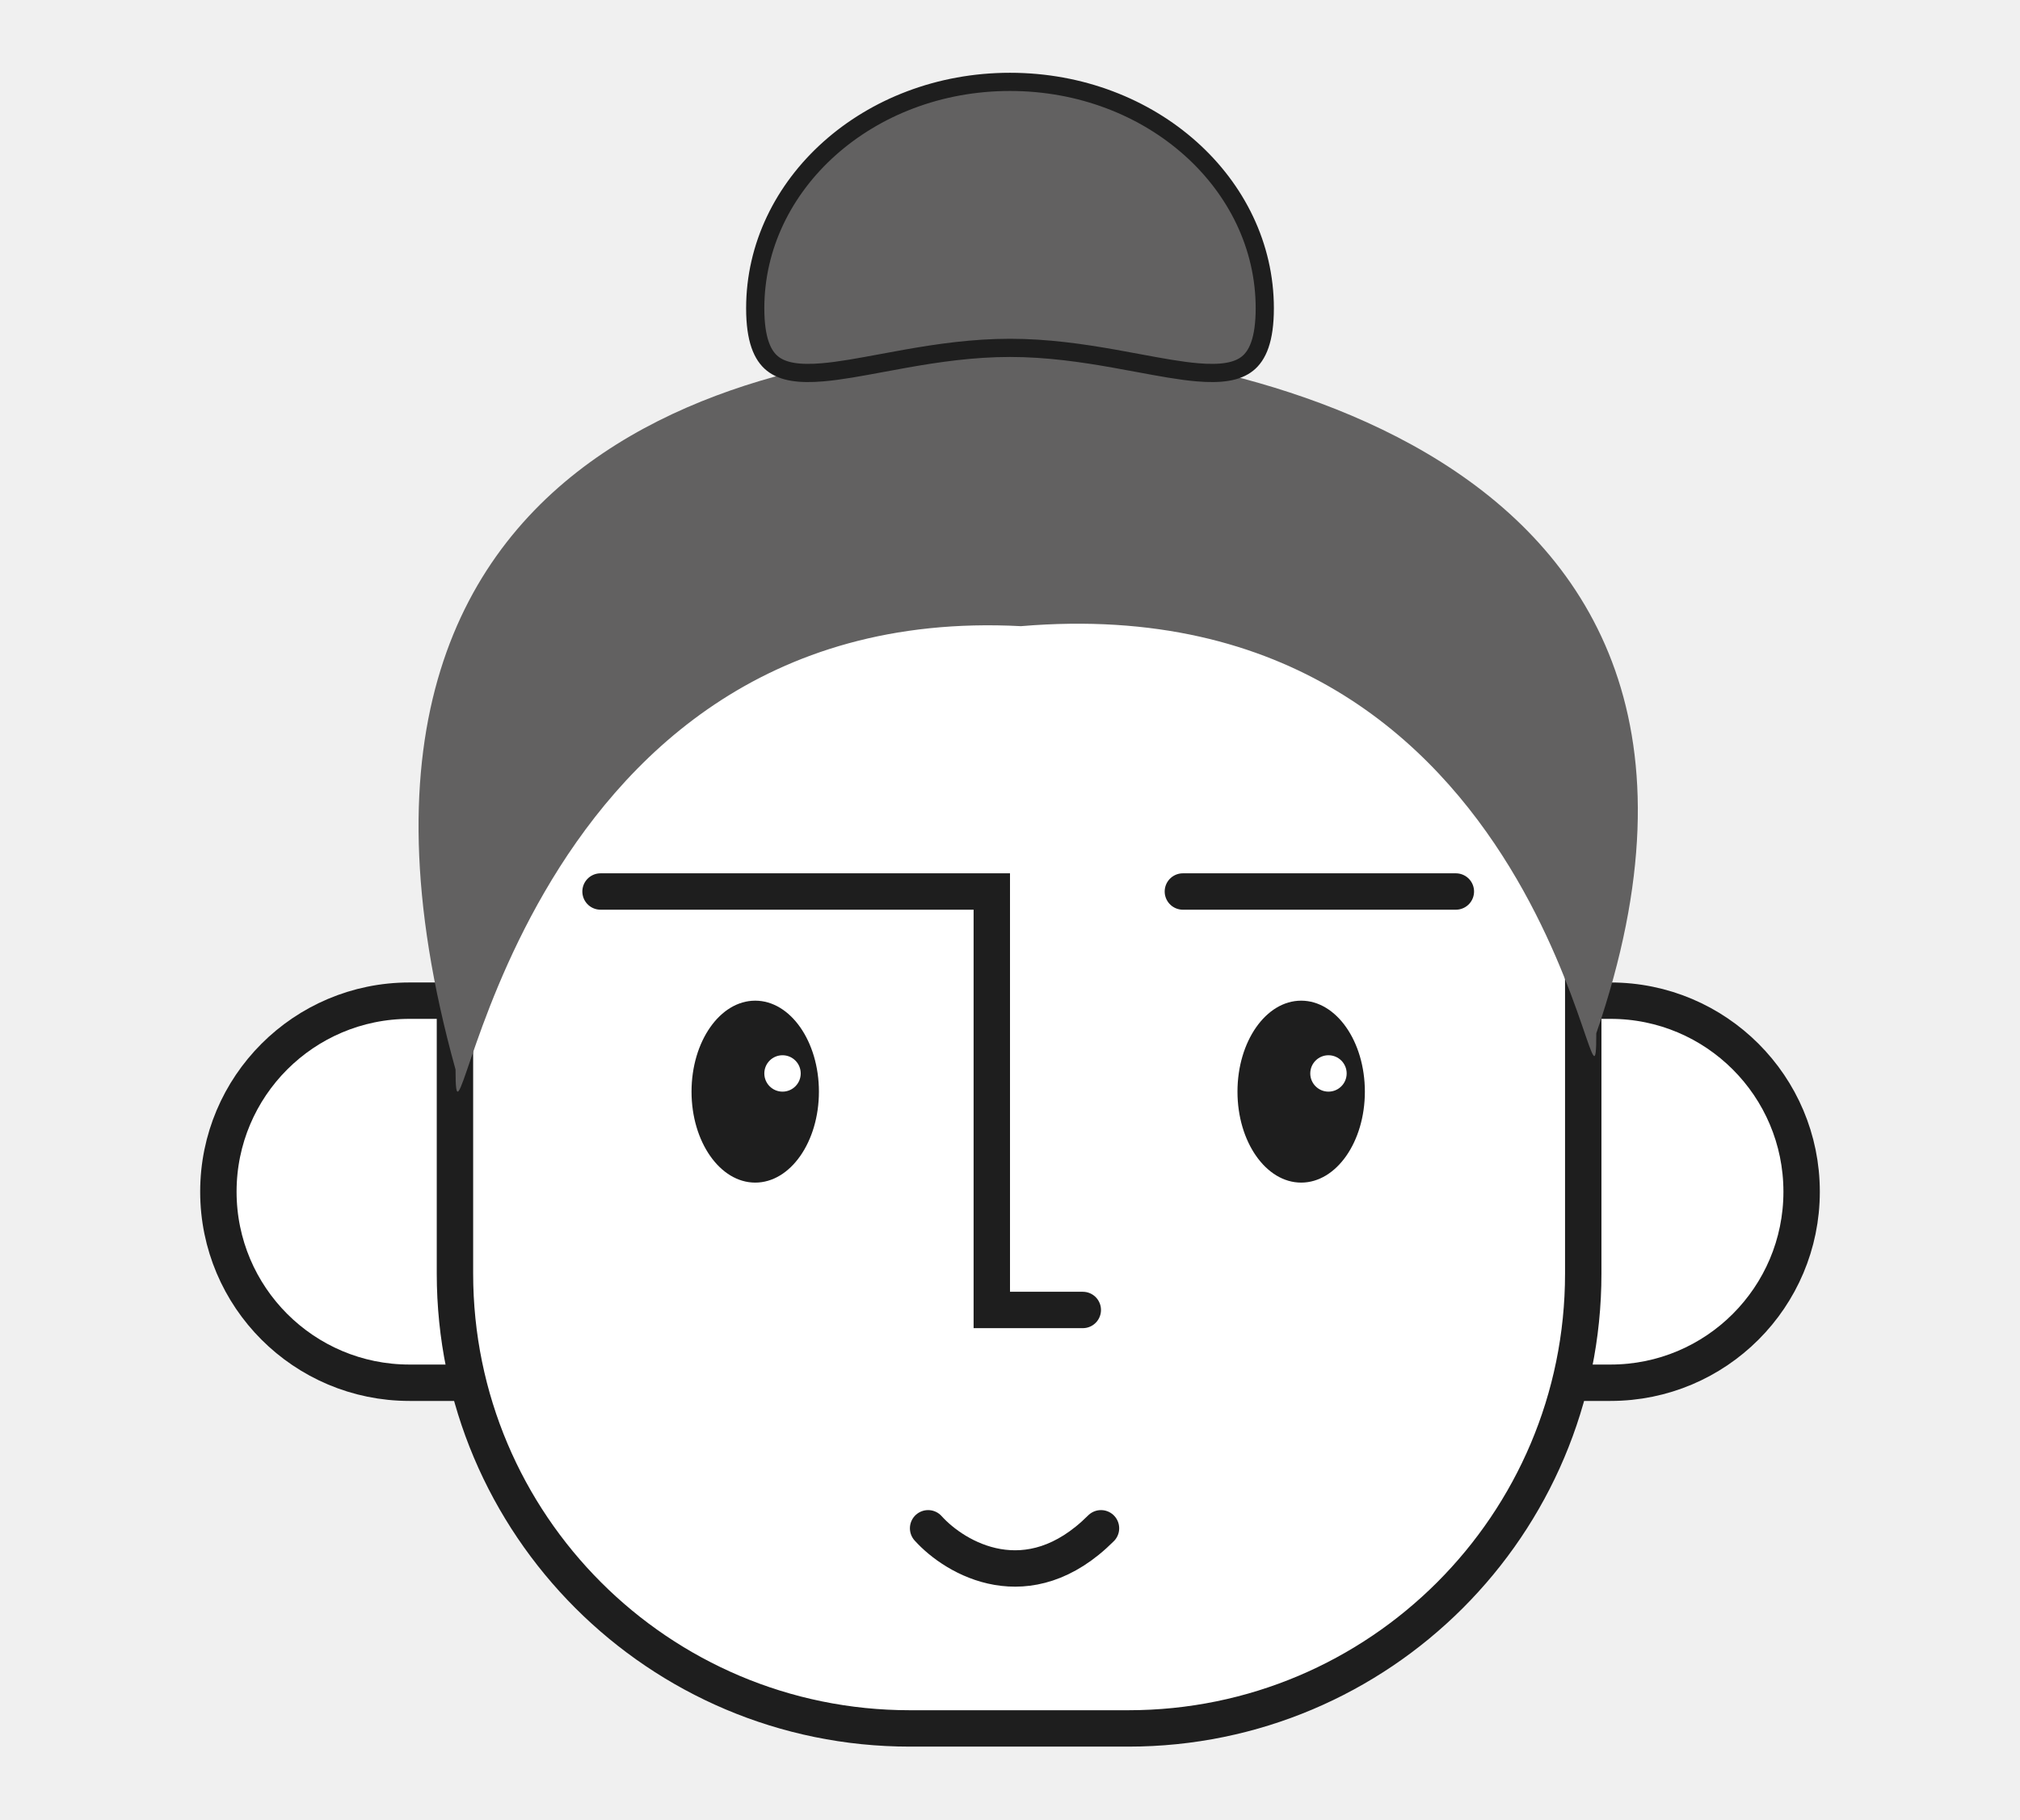
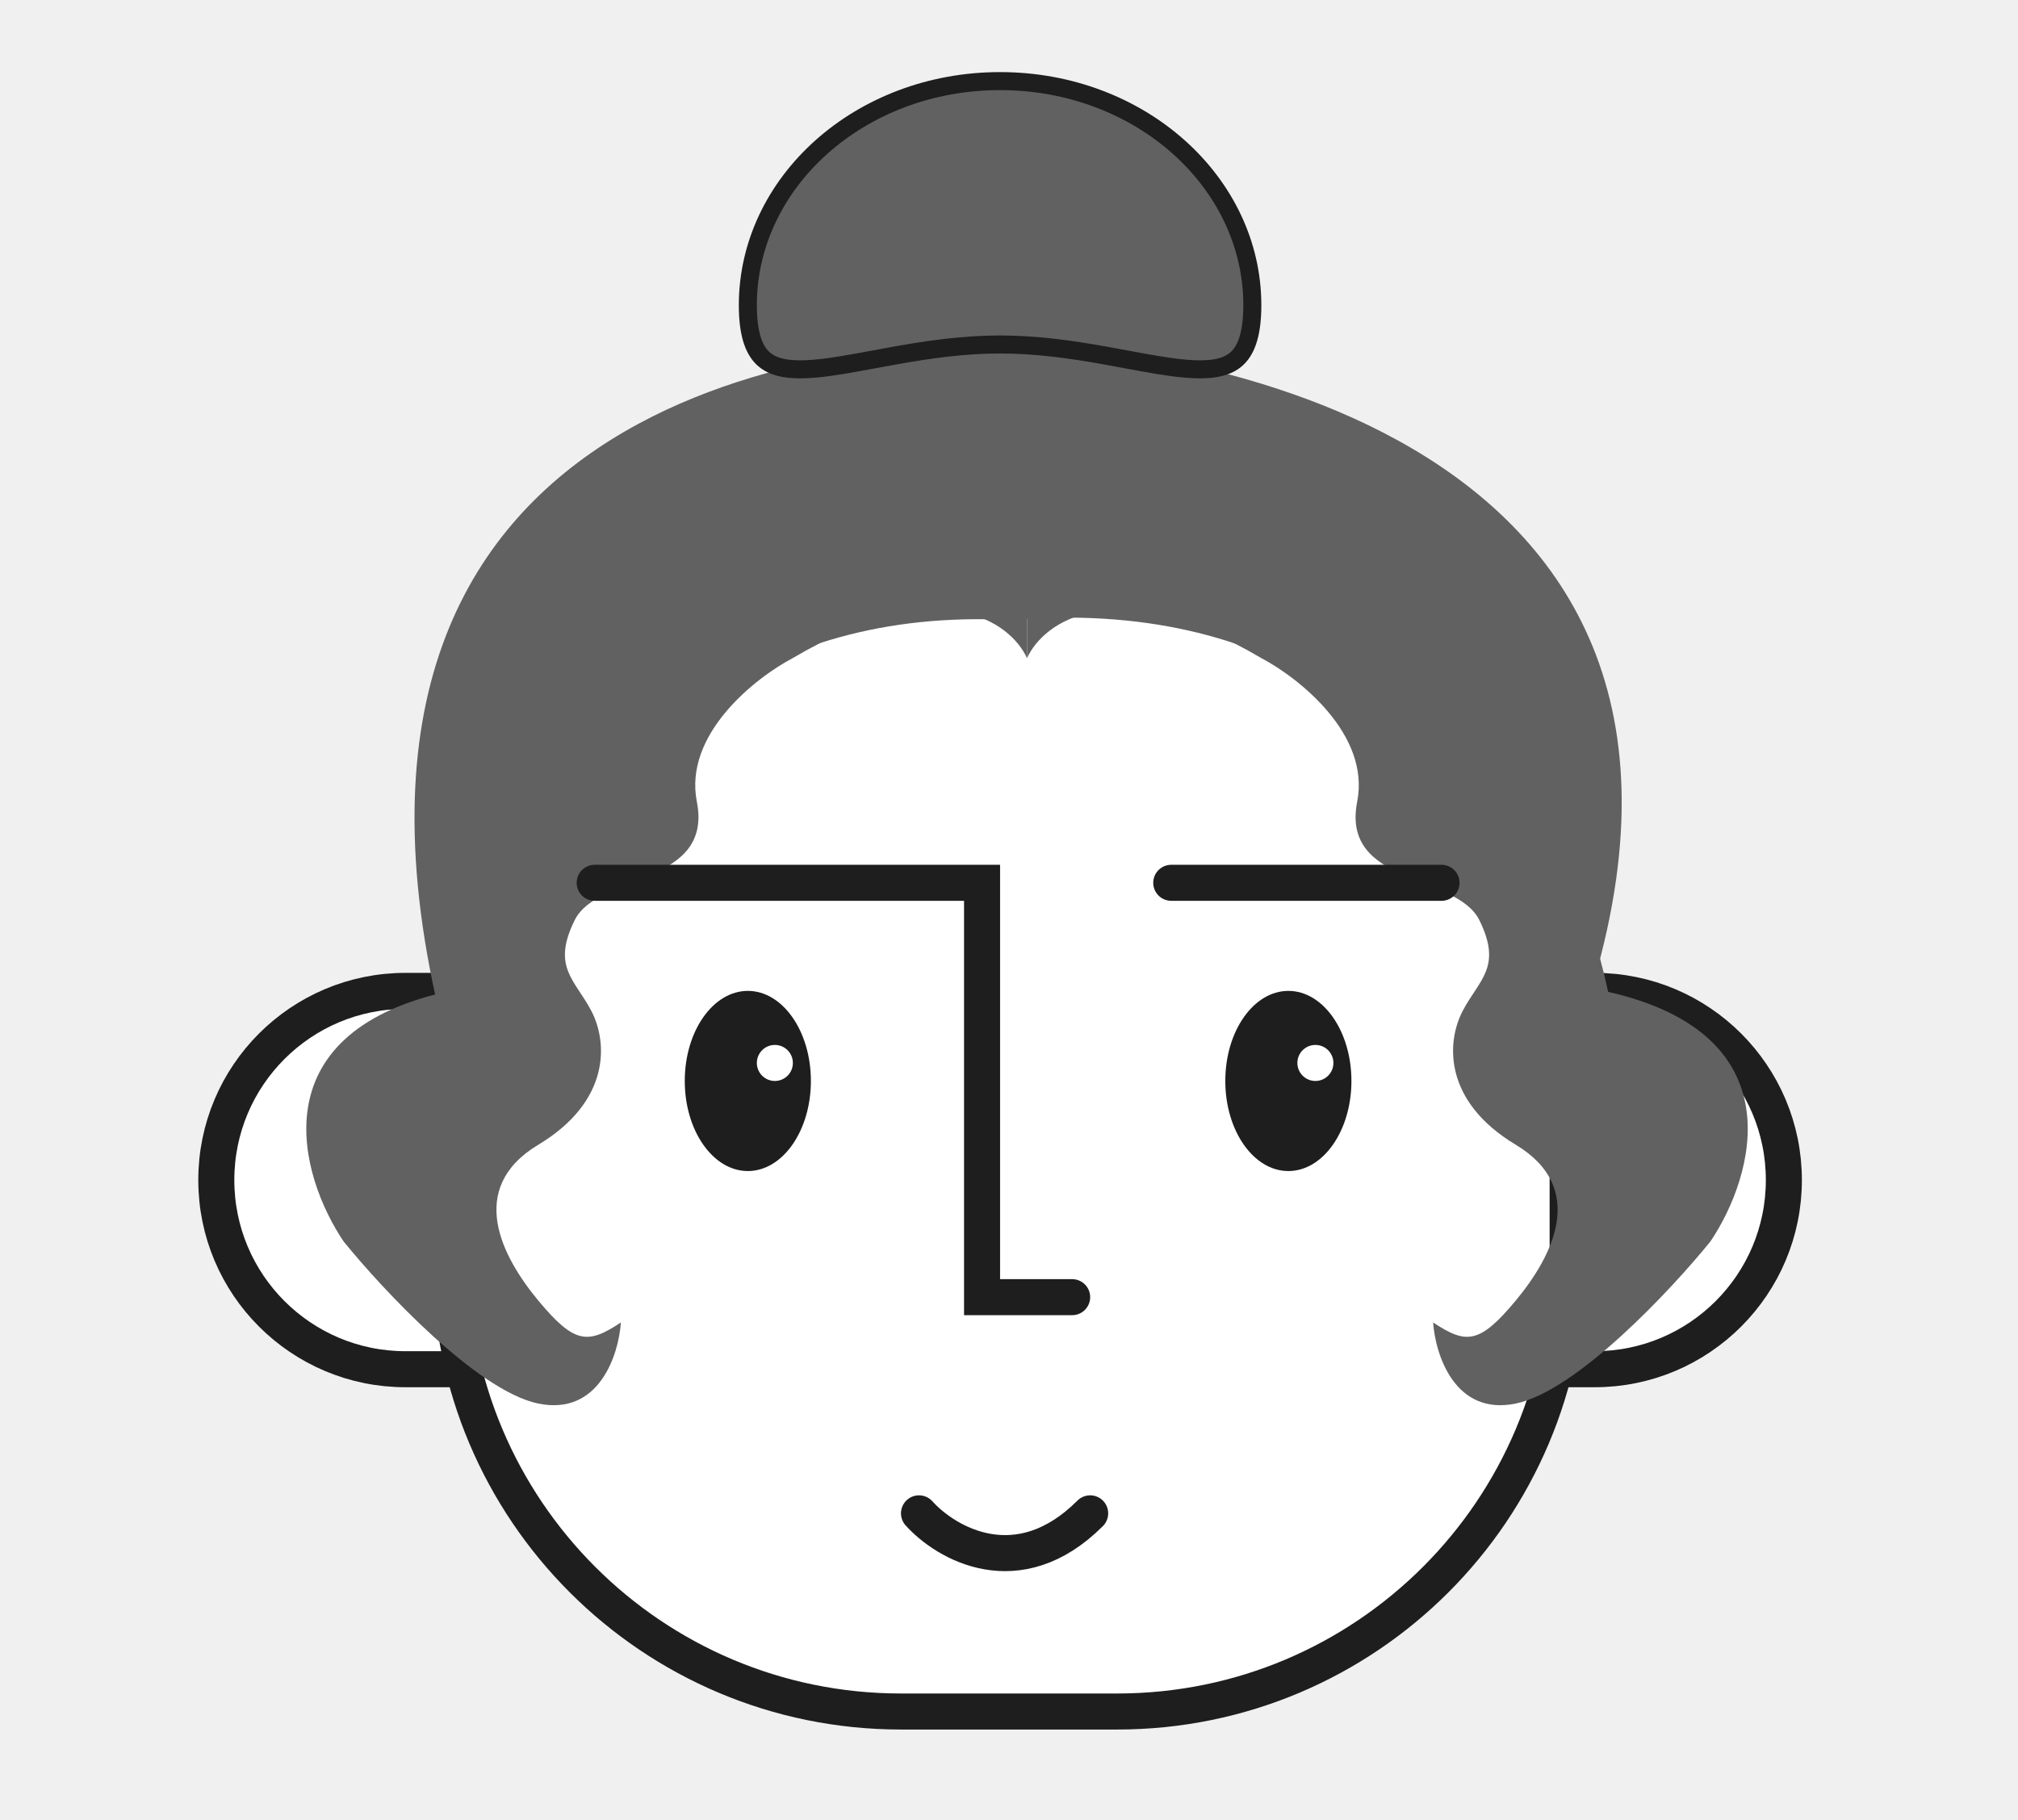
- <svg xmlns="http://www.w3.org/2000/svg" width="111" height="100" viewBox="0 0 111 100" fill="none">
-   <rect x="12" y="55" width="87" height="21" rx="10.5" fill="white" stroke="#1E1E1E" stroke-width="2" />
-   <rect x="25" y="29" width="62" height="66" rx="25" fill="white" stroke="#1E1E1E" stroke-width="2" />
-   <path d="M87.717 56.795C87.717 64.76 85.552 31.93 56.103 34.416C27.721 32.924 25.032 66.749 25.032 58.784C14.677 21.486 46.828 19 55.558 19C64.287 19 99.164 23.476 87.717 56.795Z" fill="#626161" />
-   <path d="M69.5 16.942C69.5 18.674 69.104 19.541 68.549 19.985C67.975 20.443 67.087 20.573 65.796 20.463C64.843 20.382 63.76 20.18 62.543 19.954C62.122 19.876 61.685 19.794 61.231 19.714C59.488 19.405 57.546 19.12 55.5 19.12C53.454 19.12 51.512 19.405 49.769 19.714C49.315 19.794 48.878 19.876 48.457 19.954C47.24 20.18 46.157 20.382 45.204 20.463C43.913 20.573 43.025 20.443 42.452 19.985C41.896 19.541 41.5 18.674 41.5 16.942C41.5 10.122 47.713 4.5 55.5 4.5C63.287 4.5 69.5 10.122 69.5 16.942Z" fill="#626161" stroke="#1E1E1E" />
-   <path d="M33 49H54.5V72H59.5" stroke="#1E1E1E" stroke-width="2" stroke-linecap="round" />
-   <path d="M65 49H80" stroke="#1E1E1E" stroke-width="2" stroke-linecap="round" />
-   <ellipse cx="41.5" cy="60" rx="3.5" ry="5" fill="#1E1E1E" />
-   <circle cx="43" cy="59" r="1" fill="white" />
-   <ellipse cx="71.5" cy="60" rx="3.5" ry="5" fill="#1E1E1E" />
-   <circle cx="73" cy="59" r="1" fill="white" />
-   <path d="M51 84C52.5 85.667 56.5 88 60.5 84" stroke="#1E1E1E" stroke-width="2" stroke-linecap="round" />
+ <svg xmlns="http://www.w3.org/2000/svg" width="112" height="101" viewBox="0 0 112 101" fill="none">
+   <rect x="12.005" y="55.002" width="87" height="21" rx="10.5" fill="white" stroke="#1E1E1E" stroke-width="2" />
+   <rect x="25.005" y="29.002" width="62" height="66" rx="25" fill="white" stroke="#1E1E1E" stroke-width="2" />
+   <path d="M87.722 56.797C87.722 64.761 85.558 31.931 56.108 34.418C27.726 32.926 25.038 66.751 25.038 58.786C14.682 21.488 46.833 19.002 55.563 19.002C64.293 19.002 99.169 23.477 87.722 56.797Z" fill="#626161" />
+   <path d="M43.989 36.534C52.199 31.687 56.084 34.514 57 36.534V29.09H53.335C35.157 27.567 26.703 45.767 24.748 55.057C14.339 57.412 16.624 65.271 19.067 68.906C21.266 71.619 26.507 77.216 29.879 77.908C33.251 78.601 34.338 75.196 34.46 73.407C32.628 74.619 31.895 74.619 29.879 72.196C27.863 69.772 25.848 65.963 29.879 63.54C33.91 61.116 33.727 57.827 32.811 56.096C31.895 54.365 30.612 53.672 31.895 51.076C33.178 48.479 39.591 49.171 38.675 44.497C37.942 40.758 41.912 37.63 43.989 36.534Z" fill="#626161" />
+   <path d="M70.011 36.534C61.801 31.687 57.916 34.514 57 36.534V29.09H60.665C78.843 27.567 87.297 45.767 89.252 55.057C99.661 57.412 97.376 65.271 94.933 68.906C92.734 71.619 87.493 77.216 84.121 77.908C80.749 78.601 79.662 75.196 79.54 73.407C81.372 74.619 82.105 74.619 84.121 72.196C86.137 69.772 88.153 65.963 84.121 63.54C80.09 61.116 80.273 57.827 81.189 56.096C82.105 54.365 83.388 53.672 82.105 51.076C80.823 48.479 74.409 49.171 75.325 44.497C76.058 40.758 72.088 37.63 70.011 36.534Z" fill="#626161" />
+   <path d="M69.505 16.944C69.505 18.676 69.109 19.543 68.554 19.987C67.98 20.445 67.092 20.575 65.801 20.465C64.848 20.383 63.765 20.182 62.548 19.956C62.127 19.877 61.69 19.796 61.236 19.716C59.493 19.407 57.552 19.121 55.505 19.121C53.459 19.121 51.517 19.407 49.774 19.716C49.321 19.796 48.883 19.877 48.462 19.956C47.245 20.182 46.162 20.383 45.21 20.465C43.919 20.575 43.03 20.445 42.457 19.987C41.901 19.543 41.505 18.676 41.505 16.944C41.505 10.124 47.718 4.502 55.505 4.502C63.292 4.502 69.505 10.124 69.505 16.944Z" fill="#626161" stroke="#1E1E1E" />
+   <path d="M33.005 49.002H54.505V72.002H59.505" stroke="#1E1E1E" stroke-width="2" stroke-linecap="round" />
+   <path d="M65.005 49.002H80.005" stroke="#1E1E1E" stroke-width="2" stroke-linecap="round" />
+   <ellipse cx="41.505" cy="60.002" rx="3.5" ry="5" fill="#1E1E1E" />
+   <circle cx="43.005" cy="59.002" r="1" fill="white" />
+   <ellipse cx="71.505" cy="60.002" rx="3.5" ry="5" fill="#1E1E1E" />
+   <circle cx="73.005" cy="59.002" r="1" fill="white" />
+   <path d="M51.005 84.002C52.505 85.668 56.505 88.002 60.505 84.002" stroke="#1E1E1E" stroke-width="2" stroke-linecap="round" />
</svg>
